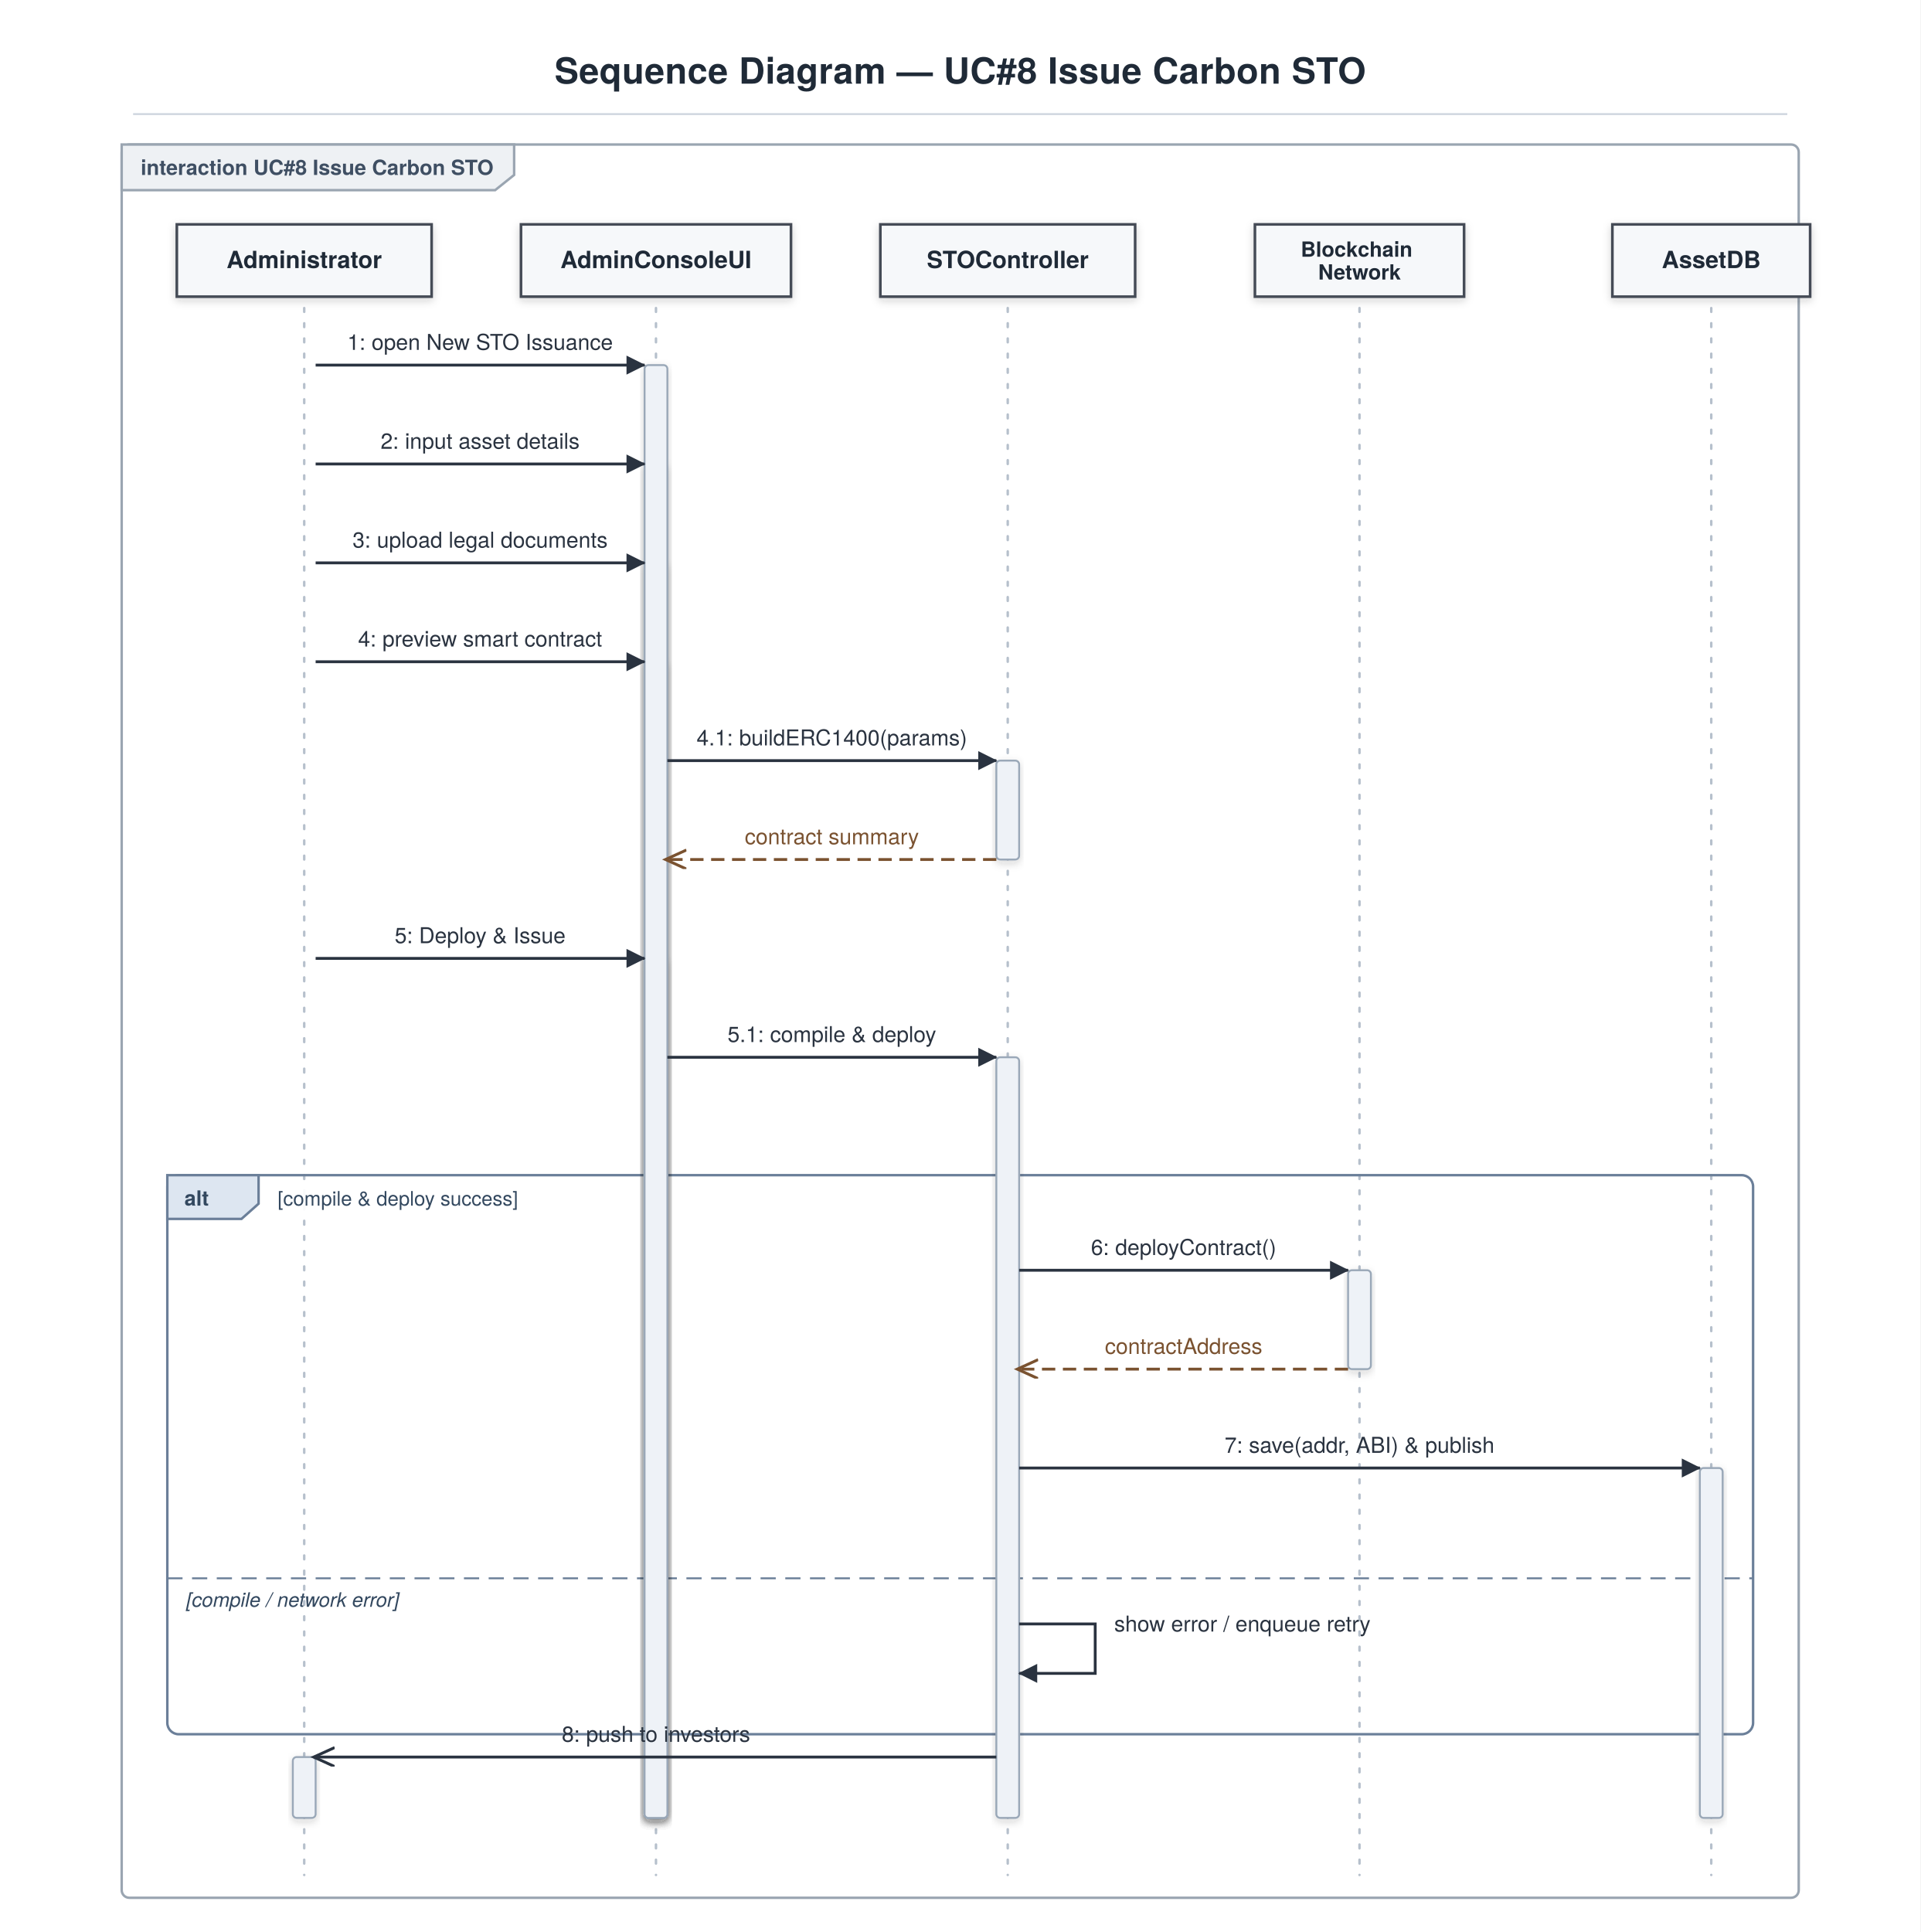
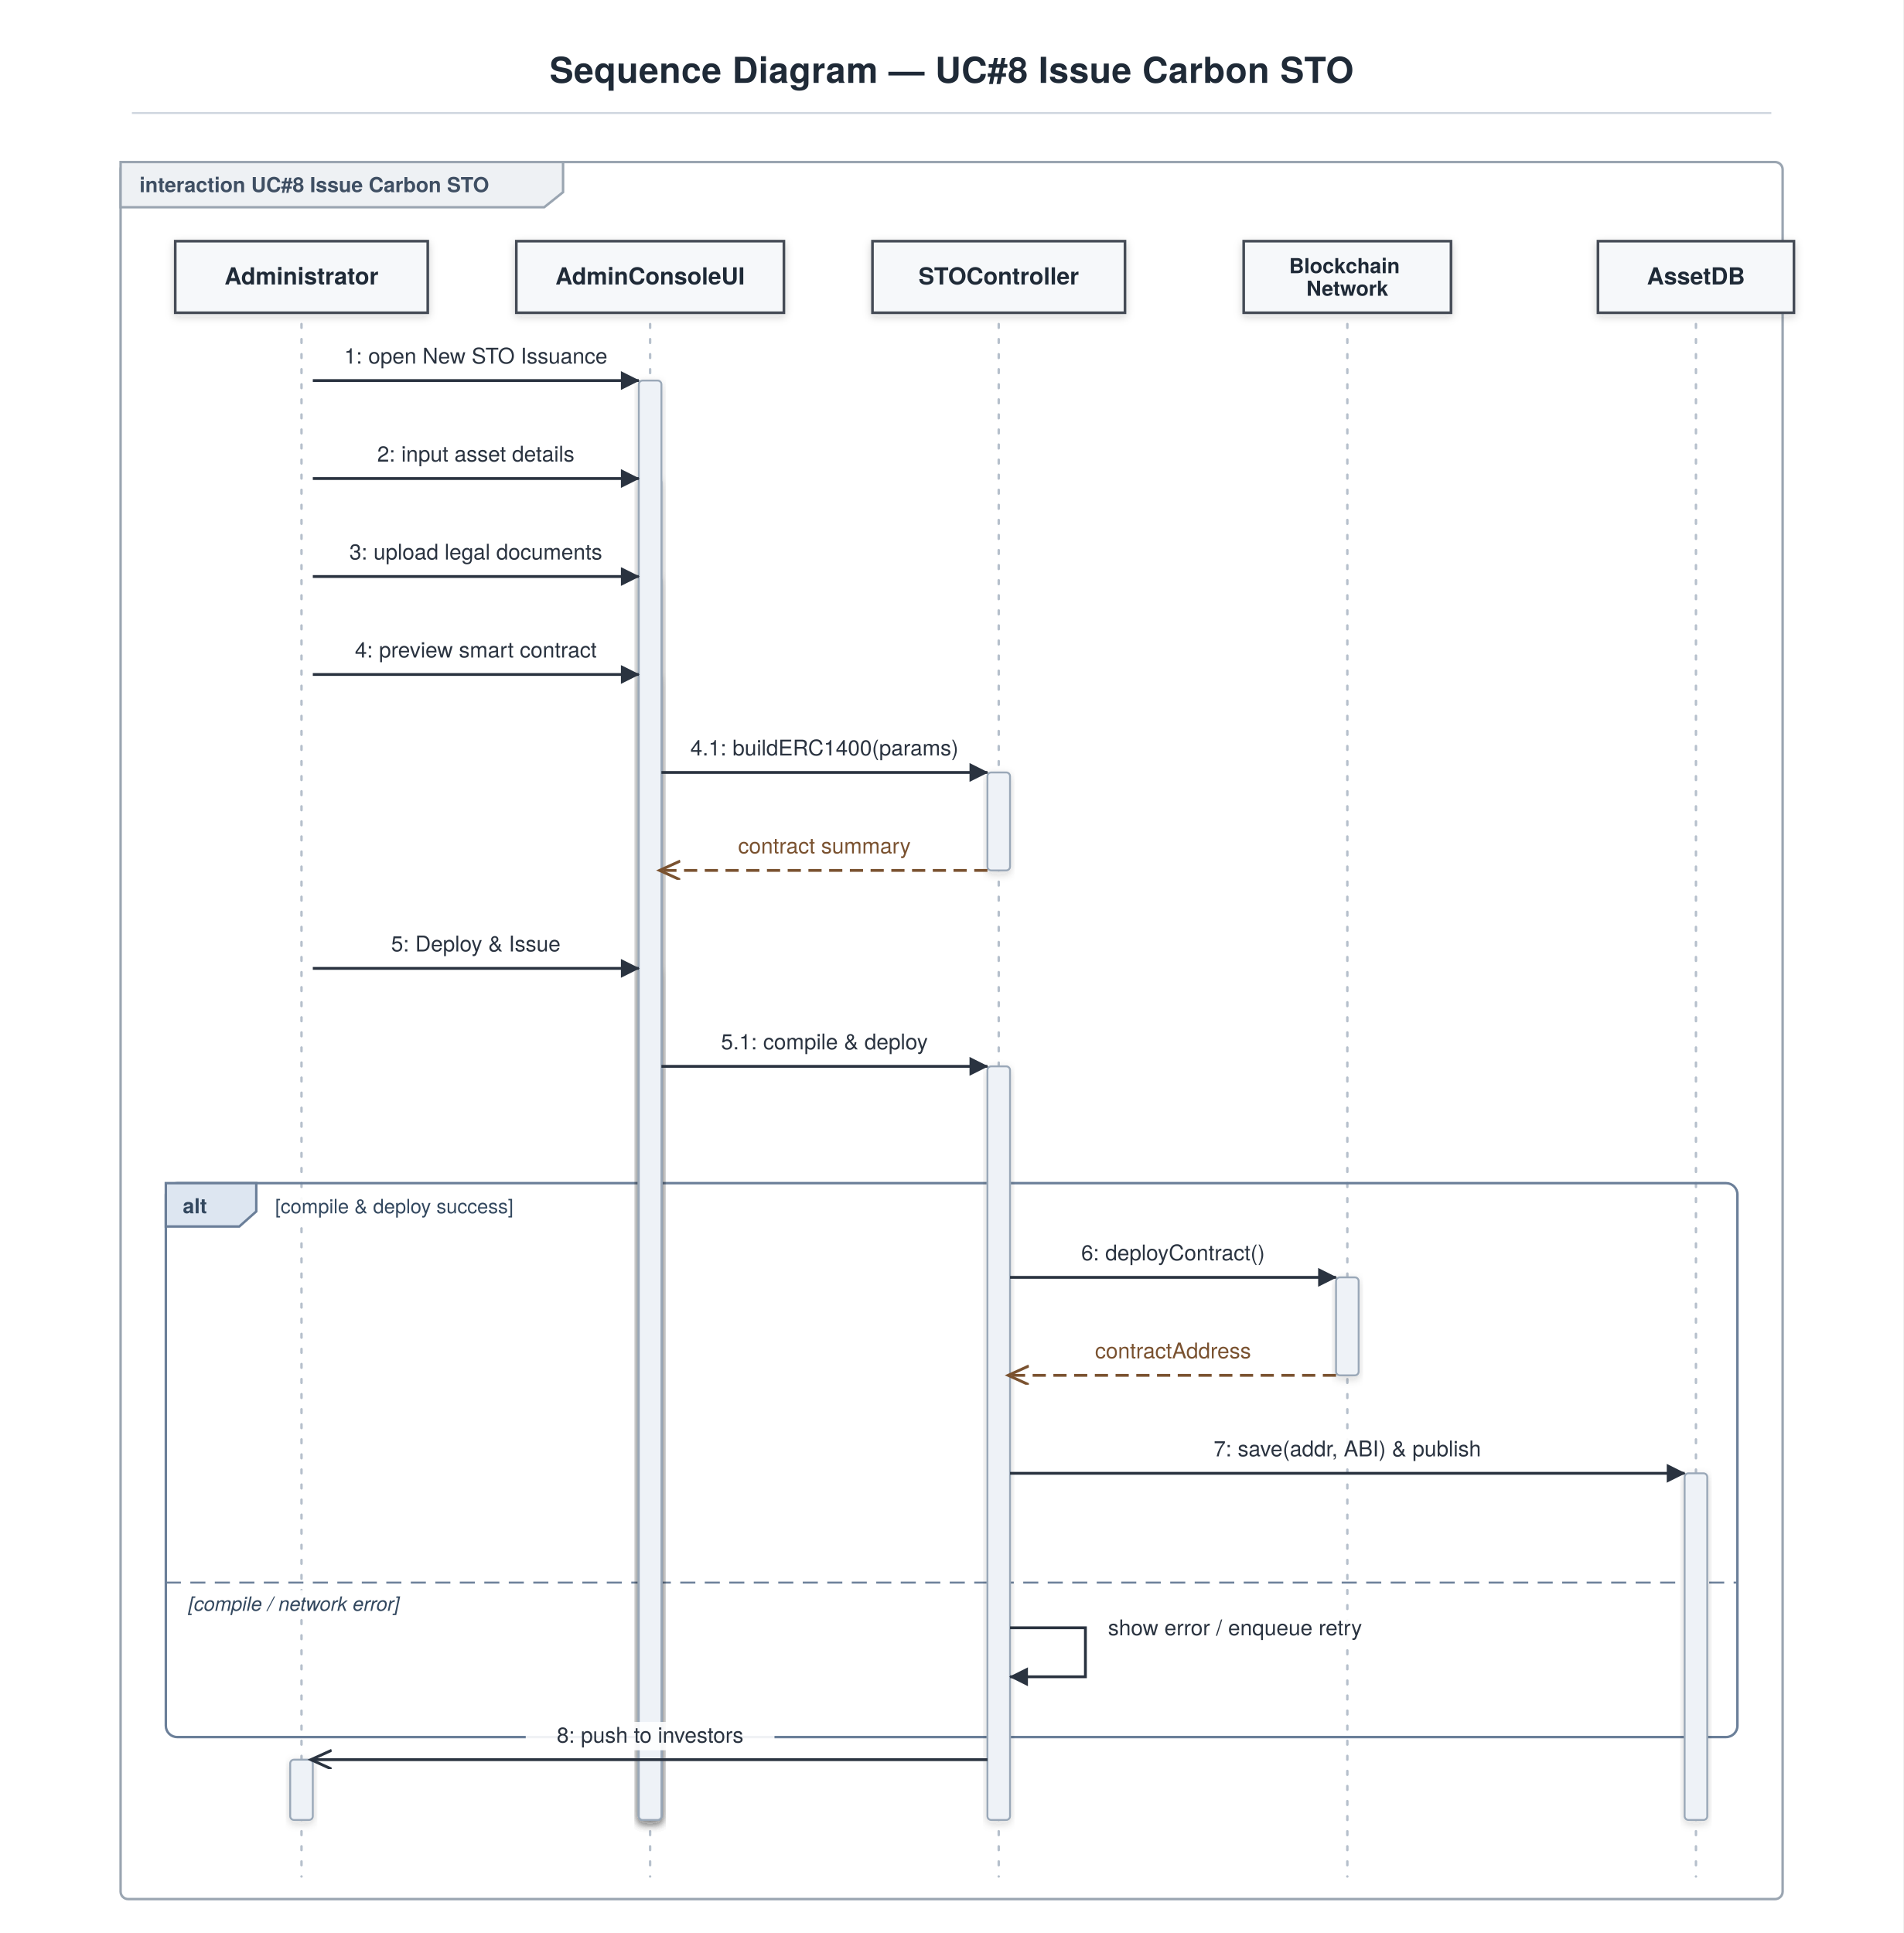
- <svg xmlns="http://www.w3.org/2000/svg" viewBox="0 0 1010 1016" font-family="'Helvetica Neue','Segoe UI','Malgun Gothic',sans-serif">
+ <svg xmlns="http://www.w3.org/2000/svg" viewBox="0 0 1010 1026" font-family="'Helvetica Neue','Segoe UI','Malgun Gothic',sans-serif">
  <defs>
    <marker id="mk_sync" markerWidth="12" markerHeight="12" refX="9.5" refY="5" orient="auto" markerUnits="userSpaceOnUse">
      <path d="M0,0 L10,5 L0,10 Z" fill="#2a3340" />
    </marker>
    <marker id="mk_open" markerWidth="14" markerHeight="12" refX="10" refY="5" orient="auto" markerUnits="userSpaceOnUse">
      <path d="M0,0 L11,5 L0,10" fill="none" stroke="#2a3340" stroke-width="1.5" />
    </marker>
    <marker id="mk_ret" markerWidth="14" markerHeight="12" refX="10" refY="5" orient="auto" markerUnits="userSpaceOnUse">
      <path d="M0,0 L11,5 L0,10" fill="none" stroke="#7a5230" stroke-width="1.5" />
    </marker>
    <filter id="ds" x="-20%" y="-20%" width="140%" height="140%">
      <feDropShadow dx="0" dy="1.5" stdDeviation="2.2" flood-color="#1f2a37" flood-opacity="0.18" />
    </filter>
  </defs>
-   <rect width="1010" height="1016" fill="#ffffff" />
+   <rect width="1010" height="1026" fill="#ffffff" />
  <text x="505.0" y="44" text-anchor="middle" font-size="19" font-weight="700" fill="#1f2a37" letter-spacing="0.2">Sequence Diagram — UC#8  Issue Carbon STO</text>
  <line x1="70" y1="60" x2="940" y2="60" stroke="#cfd6df" stroke-width="1" />
-   <rect x="64" y="76" width="882" height="922" rx="4" fill="none" stroke="#9aa5b1" stroke-width="1.3" />
-   <path d="M64,76 h206.4 l0,16 l-10,8 h-196.4 z" fill="#eef1f4" stroke="#9aa5b1" stroke-width="1.3" />
-   <text x="74" y="92" font-size="11" font-weight="700" fill="#3f4f63">interaction UC#8  Issue Carbon STO</text>
-   <line x1="160" y1="162" x2="160" y2="986" stroke="#b6c0cc" stroke-width="1.3" stroke-dasharray="2 6" stroke-linecap="round" />
-   <line x1="345" y1="162" x2="345" y2="986" stroke="#b6c0cc" stroke-width="1.3" stroke-dasharray="2 6" stroke-linecap="round" />
-   <line x1="530" y1="162" x2="530" y2="986" stroke="#b6c0cc" stroke-width="1.3" stroke-dasharray="2 6" stroke-linecap="round" />
-   <line x1="715" y1="162" x2="715" y2="986" stroke="#b6c0cc" stroke-width="1.3" stroke-dasharray="2 6" stroke-linecap="round" />
-   <line x1="900" y1="162" x2="900" y2="986" stroke="#b6c0cc" stroke-width="1.3" stroke-dasharray="2 6" stroke-linecap="round" />
-   <rect x="88" y="618" width="834" height="294" rx="6" fill="#ffffff" fill-opacity="0.0" stroke="#6b7f99" stroke-width="1.3" />
-   <path d="M88,618 h48 l0,15 l-9,8 h-39 z" fill="#dde6f1" stroke="#6b7f99" stroke-width="1.3" />
-   <text x="97" y="634" font-size="11" font-weight="700" fill="#33485f">alt</text>
-   <rect x="142" y="622" width="154.4" height="16" fill="#ffffff" opacity="0.92" />
-   <text x="146" y="634" font-size="10.5" fill="#33485f">[compile &amp; deploy success]</text>
-   <line x1="88" y1="830" x2="922" y2="830" stroke="#6b7f99" stroke-width="1" stroke-dasharray="8 5" />
-   <text x="98" y="845" font-size="10.5" font-style="italic" fill="#33485f">[compile / network error]</text>
-   <rect x="524" y="400" width="12" height="52" rx="2" fill="#eef2f7" stroke="#9aa8b8" stroke-width="1" filter="url(#ds)" />
-   <rect x="709" y="668" width="12" height="52" rx="2" fill="#eef2f7" stroke="#9aa8b8" stroke-width="1" filter="url(#ds)" />
-   <rect x="154" y="924" width="12" height="32" rx="2" fill="#eef2f7" stroke="#9aa8b8" stroke-width="1" filter="url(#ds)" />
-   <rect x="339" y="504" width="12" height="452" rx="2" fill="#eef2f7" stroke="#9aa8b8" stroke-width="1" filter="url(#ds)" />
-   <rect x="339" y="348" width="12" height="608" rx="2" fill="#eef2f7" stroke="#9aa8b8" stroke-width="1" filter="url(#ds)" />
-   <rect x="339" y="296" width="12" height="660" rx="2" fill="#eef2f7" stroke="#9aa8b8" stroke-width="1" filter="url(#ds)" />
-   <rect x="339" y="244" width="12" height="712" rx="2" fill="#eef2f7" stroke="#9aa8b8" stroke-width="1" filter="url(#ds)" />
-   <rect x="339" y="192" width="12" height="764" rx="2" fill="#eef2f7" stroke="#9aa8b8" stroke-width="1" filter="url(#ds)" />
-   <rect x="524" y="556" width="12" height="400" rx="2" fill="#eef2f7" stroke="#9aa8b8" stroke-width="1" filter="url(#ds)" />
-   <rect x="894" y="772" width="12" height="184" rx="2" fill="#eef2f7" stroke="#9aa8b8" stroke-width="1" filter="url(#ds)" />
-   <rect x="93.0" y="118" width="134" height="38" fill="#f6f8fa" stroke="#444c56" stroke-width="1.4" filter="url(#ds)" />
-   <text x="160" y="141.0" text-anchor="middle" font-size="12.5" font-weight="700" fill="#1f2a37">Administrator</text>
-   <rect x="274.0" y="118" width="142" height="38" fill="#f6f8fa" stroke="#444c56" stroke-width="1.4" filter="url(#ds)" />
-   <text x="345" y="141.0" text-anchor="middle" font-size="12.5" font-weight="700" fill="#1f2a37">AdminConsoleUI</text>
-   <rect x="463.0" y="118" width="134" height="38" fill="#f6f8fa" stroke="#444c56" stroke-width="1.4" filter="url(#ds)" />
-   <text x="530" y="141.0" text-anchor="middle" font-size="12.5" font-weight="700" fill="#1f2a37">STOController</text>
-   <rect x="660.0" y="118" width="110" height="38" fill="#f6f8fa" stroke="#444c56" stroke-width="1.4" filter="url(#ds)" />
-   <text x="715" y="135.0" text-anchor="middle" font-size="11" font-weight="700" fill="#1f2a37">
+   <rect x="64" y="86" width="882" height="922" rx="4" fill="none" stroke="#9aa5b1" stroke-width="1.3" />
+   <path d="M64,86 h234.8 l0,16 l-10,8 h-224.8 z" fill="#eef1f4" stroke="#9aa5b1" stroke-width="1.3" />
+   <text x="74" y="102" font-size="11" font-weight="700" fill="#3f4f63">interaction UC#8  Issue Carbon STO</text>
+   <line x1="160" y1="172" x2="160" y2="996" stroke="#b6c0cc" stroke-width="1.3" stroke-dasharray="2 6" stroke-linecap="round" />
+   <line x1="345" y1="172" x2="345" y2="996" stroke="#b6c0cc" stroke-width="1.3" stroke-dasharray="2 6" stroke-linecap="round" />
+   <line x1="530" y1="172" x2="530" y2="996" stroke="#b6c0cc" stroke-width="1.3" stroke-dasharray="2 6" stroke-linecap="round" />
+   <line x1="715" y1="172" x2="715" y2="996" stroke="#b6c0cc" stroke-width="1.3" stroke-dasharray="2 6" stroke-linecap="round" />
+   <line x1="900" y1="172" x2="900" y2="996" stroke="#b6c0cc" stroke-width="1.3" stroke-dasharray="2 6" stroke-linecap="round" />
+   <rect x="88" y="628" width="834" height="294" rx="6" fill="#ffffff" fill-opacity="0.0" stroke="#6b7f99" stroke-width="1.3" />
+   <path d="M88,628 h48 l0,15 l-9,8 h-39 z" fill="#dde6f1" stroke="#6b7f99" stroke-width="1.3" />
+   <text x="97" y="644" font-size="11" font-weight="700" fill="#33485f">alt</text>
+   <rect x="142" y="632" width="154.4" height="16" fill="#ffffff" opacity="0.92" />
+   <text x="146" y="644" font-size="10.5" fill="#33485f">[compile &amp; deploy success]</text>
+   <line x1="88" y1="840" x2="922" y2="840" stroke="#6b7f99" stroke-width="1" stroke-dasharray="8 5" />
+   <rect x="96" y="844" width="150" height="15" fill="#ffffff" opacity="0.92" rx="2" />
+   <text x="100" y="855" font-size="10.5" font-style="italic" fill="#33485f">[compile / network error]</text>
+   <rect x="524" y="410" width="12" height="52" rx="2" fill="#eef2f7" stroke="#9aa8b8" stroke-width="1" filter="url(#ds)" />
+   <rect x="709" y="678" width="12" height="52" rx="2" fill="#eef2f7" stroke="#9aa8b8" stroke-width="1" filter="url(#ds)" />
+   <rect x="154" y="934" width="12" height="32" rx="2" fill="#eef2f7" stroke="#9aa8b8" stroke-width="1" filter="url(#ds)" />
+   <rect x="339" y="514" width="12" height="452" rx="2" fill="#eef2f7" stroke="#9aa8b8" stroke-width="1" filter="url(#ds)" />
+   <rect x="339" y="358" width="12" height="608" rx="2" fill="#eef2f7" stroke="#9aa8b8" stroke-width="1" filter="url(#ds)" />
+   <rect x="339" y="306" width="12" height="660" rx="2" fill="#eef2f7" stroke="#9aa8b8" stroke-width="1" filter="url(#ds)" />
+   <rect x="339" y="254" width="12" height="712" rx="2" fill="#eef2f7" stroke="#9aa8b8" stroke-width="1" filter="url(#ds)" />
+   <rect x="339" y="202" width="12" height="764" rx="2" fill="#eef2f7" stroke="#9aa8b8" stroke-width="1" filter="url(#ds)" />
+   <rect x="524" y="566" width="12" height="400" rx="2" fill="#eef2f7" stroke="#9aa8b8" stroke-width="1" filter="url(#ds)" />
+   <rect x="894" y="782" width="12" height="184" rx="2" fill="#eef2f7" stroke="#9aa8b8" stroke-width="1" filter="url(#ds)" />
+   <rect x="93.0" y="128" width="134" height="38" fill="#f6f8fa" stroke="#444c56" stroke-width="1.4" filter="url(#ds)" />
+   <text x="160" y="151.0" text-anchor="middle" font-size="12.5" font-weight="700" fill="#1f2a37">Administrator</text>
+   <rect x="274.0" y="128" width="142" height="38" fill="#f6f8fa" stroke="#444c56" stroke-width="1.4" filter="url(#ds)" />
+   <text x="345" y="151.0" text-anchor="middle" font-size="12.5" font-weight="700" fill="#1f2a37">AdminConsoleUI</text>
+   <rect x="463.0" y="128" width="134" height="38" fill="#f6f8fa" stroke="#444c56" stroke-width="1.4" filter="url(#ds)" />
+   <text x="530" y="151.0" text-anchor="middle" font-size="12.5" font-weight="700" fill="#1f2a37">STOController</text>
+   <rect x="660.0" y="128" width="110" height="38" fill="#f6f8fa" stroke="#444c56" stroke-width="1.4" filter="url(#ds)" />
+   <text x="715" y="145.0" text-anchor="middle" font-size="11" font-weight="700" fill="#1f2a37">
    <tspan x="715" dy="0">Blockchain</tspan>
    <tspan x="715" dy="12">Network</tspan>
  </text>
-   <rect x="848.0" y="118" width="104" height="38" fill="#f6f8fa" stroke="#444c56" stroke-width="1.4" filter="url(#ds)" />
-   <text x="900" y="141.0" text-anchor="middle" font-size="12.5" font-weight="700" fill="#1f2a37">AssetDB</text>
-   <line x1="166" y1="192" x2="339" y2="192" stroke="#2a3340" stroke-width="1.5" marker-end="url(#mk_sync)" />
-   <text x="252.5" y="184" text-anchor="middle" font-size="11.5" fill="#2a3340">1: open New STO Issuance</text>
-   <line x1="166" y1="244" x2="339" y2="244" stroke="#2a3340" stroke-width="1.5" marker-end="url(#mk_sync)" />
-   <text x="252.5" y="236" text-anchor="middle" font-size="11.5" fill="#2a3340">2: input asset details</text>
-   <line x1="166" y1="296" x2="339" y2="296" stroke="#2a3340" stroke-width="1.5" marker-end="url(#mk_sync)" />
-   <text x="252.5" y="288" text-anchor="middle" font-size="11.5" fill="#2a3340">3: upload legal documents</text>
-   <line x1="166" y1="348" x2="339" y2="348" stroke="#2a3340" stroke-width="1.5" marker-end="url(#mk_sync)" />
-   <text x="252.5" y="340" text-anchor="middle" font-size="11.5" fill="#2a3340">4: preview smart contract</text>
-   <line x1="351" y1="400" x2="524" y2="400" stroke="#2a3340" stroke-width="1.5" marker-end="url(#mk_sync)" />
-   <text x="437.5" y="392" text-anchor="middle" font-size="11.5" fill="#2a3340">4.1: buildERC1400(params)</text>
-   <line x1="524" y1="452" x2="351" y2="452" stroke="#7a5230" stroke-width="1.5" stroke-dasharray="7 4" marker-end="url(#mk_ret)" />
-   <text x="437.5" y="444" text-anchor="middle" font-size="11.5" fill="#7a5230">contract summary</text>
-   <line x1="166" y1="504" x2="339" y2="504" stroke="#2a3340" stroke-width="1.5" marker-end="url(#mk_sync)" />
-   <text x="252.5" y="496" text-anchor="middle" font-size="11.5" fill="#2a3340">5: Deploy &amp; Issue</text>
-   <line x1="351" y1="556" x2="524" y2="556" stroke="#2a3340" stroke-width="1.5" marker-end="url(#mk_sync)" />
-   <text x="437.5" y="548" text-anchor="middle" font-size="11.5" fill="#2a3340">5.1: compile &amp; deploy</text>
-   <line x1="536" y1="668" x2="709" y2="668" stroke="#2a3340" stroke-width="1.5" marker-end="url(#mk_sync)" />
-   <text x="622.5" y="660" text-anchor="middle" font-size="11.5" fill="#2a3340">6: deployContract()</text>
-   <line x1="709" y1="720" x2="536" y2="720" stroke="#7a5230" stroke-width="1.5" stroke-dasharray="7 4" marker-end="url(#mk_ret)" />
-   <text x="622.5" y="712" text-anchor="middle" font-size="11.5" fill="#7a5230">contractAddress</text>
-   <line x1="536" y1="772" x2="894" y2="772" stroke="#2a3340" stroke-width="1.5" marker-end="url(#mk_sync)" />
-   <text x="715.0" y="764" text-anchor="middle" font-size="11.5" fill="#2a3340">7: save(addr, ABI) &amp; publish</text>
-   <path d="M536,854 h40 v26 h-40" fill="none" stroke="#2a3340" stroke-width="1.5" marker-end="url(#mk_sync)" />
-   <text x="586" y="858" font-size="11.5" fill="#2a3340">show error / enqueue retry</text>
-   <line x1="524" y1="924" x2="166" y2="924" stroke="#2a3340" stroke-width="1.5" marker-end="url(#mk_open)" />
-   <text x="345.0" y="916" text-anchor="middle" font-size="11.5" fill="#2a3340">8: push to investors</text>
+   <rect x="848.0" y="128" width="104" height="38" fill="#f6f8fa" stroke="#444c56" stroke-width="1.4" filter="url(#ds)" />
+   <text x="900" y="151.0" text-anchor="middle" font-size="12.5" font-weight="700" fill="#1f2a37">AssetDB</text>
+   <line x1="166" y1="202" x2="339" y2="202" stroke="#2a3340" stroke-width="1.5" marker-end="url(#mk_sync)" />
+   <rect x="174.1" y="182" width="156.8" height="15" fill="#ffffff" opacity="0.9" rx="2" />
+   <text x="252.5" y="193" text-anchor="middle" font-size="11.5" fill="#2a3340">1: open New STO Issuance</text>
+   <line x1="166" y1="254" x2="339" y2="254" stroke="#2a3340" stroke-width="1.5" marker-end="url(#mk_sync)" />
+   <rect x="180.3" y="234" width="144.4" height="15" fill="#ffffff" opacity="0.9" rx="2" />
+   <text x="252.5" y="245" text-anchor="middle" font-size="11.5" fill="#2a3340">2: input asset details</text>
+   <line x1="166" y1="306" x2="339" y2="306" stroke="#2a3340" stroke-width="1.5" marker-end="url(#mk_sync)" />
+   <rect x="171.0" y="286" width="163.0" height="15" fill="#ffffff" opacity="0.9" rx="2" />
+   <text x="252.5" y="297" text-anchor="middle" font-size="11.5" fill="#2a3340">3: upload legal documents</text>
+   <line x1="166" y1="358" x2="339" y2="358" stroke="#2a3340" stroke-width="1.5" marker-end="url(#mk_sync)" />
+   <rect x="171.0" y="338" width="163.0" height="15" fill="#ffffff" opacity="0.9" rx="2" />
+   <text x="252.5" y="349" text-anchor="middle" font-size="11.5" fill="#2a3340">4: preview smart contract</text>
+   <line x1="351" y1="410" x2="524" y2="410" stroke="#2a3340" stroke-width="1.5" marker-end="url(#mk_sync)" />
+   <rect x="356.0" y="390" width="163.0" height="15" fill="#ffffff" opacity="0.9" rx="2" />
+   <text x="437.5" y="401" text-anchor="middle" font-size="11.5" fill="#2a3340">4.1: buildERC1400(params)</text>
+   <line x1="524" y1="462" x2="351" y2="462" stroke="#7a5230" stroke-width="1.5" stroke-dasharray="7 4" marker-end="url(#mk_ret)" />
+   <rect x="383.9" y="442" width="107.2" height="15" fill="#ffffff" opacity="0.9" rx="2" />
+   <text x="437.5" y="453" text-anchor="middle" font-size="11.5" fill="#7a5230">contract summary</text>
+   <line x1="166" y1="514" x2="339" y2="514" stroke="#2a3340" stroke-width="1.5" marker-end="url(#mk_sync)" />
+   <rect x="195.8" y="494" width="113.4" height="15" fill="#ffffff" opacity="0.9" rx="2" />
+   <text x="252.5" y="505" text-anchor="middle" font-size="11.5" fill="#2a3340">5: Deploy &amp; Issue</text>
+   <line x1="351" y1="566" x2="524" y2="566" stroke="#2a3340" stroke-width="1.5" marker-end="url(#mk_sync)" />
+   <rect x="368.4" y="546" width="138.2" height="15" fill="#ffffff" opacity="0.9" rx="2" />
+   <text x="437.5" y="557" text-anchor="middle" font-size="11.5" fill="#2a3340">5.1: compile &amp; deploy</text>
+   <line x1="536" y1="678" x2="709" y2="678" stroke="#2a3340" stroke-width="1.5" marker-end="url(#mk_sync)" />
+   <rect x="559.6" y="658" width="125.8" height="15" fill="#ffffff" opacity="0.9" rx="2" />
+   <text x="622.5" y="669" text-anchor="middle" font-size="11.5" fill="#2a3340">6: deployContract()</text>
+   <line x1="709" y1="730" x2="536" y2="730" stroke="#7a5230" stroke-width="1.5" stroke-dasharray="7 4" marker-end="url(#mk_ret)" />
+   <rect x="572.0" y="710" width="101.0" height="15" fill="#ffffff" opacity="0.9" rx="2" />
+   <text x="622.5" y="721" text-anchor="middle" font-size="11.5" fill="#7a5230">contractAddress</text>
+   <line x1="536" y1="782" x2="894" y2="782" stroke="#2a3340" stroke-width="1.5" marker-end="url(#mk_sync)" />
+   <rect x="624.2" y="762" width="181.6" height="15" fill="#ffffff" opacity="0.9" rx="2" />
+   <text x="715.0" y="773" text-anchor="middle" font-size="11.5" fill="#2a3340">7: save(addr, ABI) &amp; publish</text>
+   <path d="M536,864 h40 v26 h-40" fill="none" stroke="#2a3340" stroke-width="1.5" marker-end="url(#mk_sync)" />
+   <rect x="584" y="857" width="169.2" height="15" fill="#ffffff" opacity="0.9" rx="2" />
+   <text x="588" y="868" font-size="11.5" fill="#2a3340">show error / enqueue retry</text>
+   <line x1="524" y1="934" x2="166" y2="934" stroke="#2a3340" stroke-width="1.5" marker-end="url(#mk_open)" />
+   <rect x="279.0" y="914" width="132.0" height="15" fill="#ffffff" opacity="0.9" rx="2" />
+   <text x="345.0" y="925" text-anchor="middle" font-size="11.5" fill="#2a3340">8: push to investors</text>
</svg>
